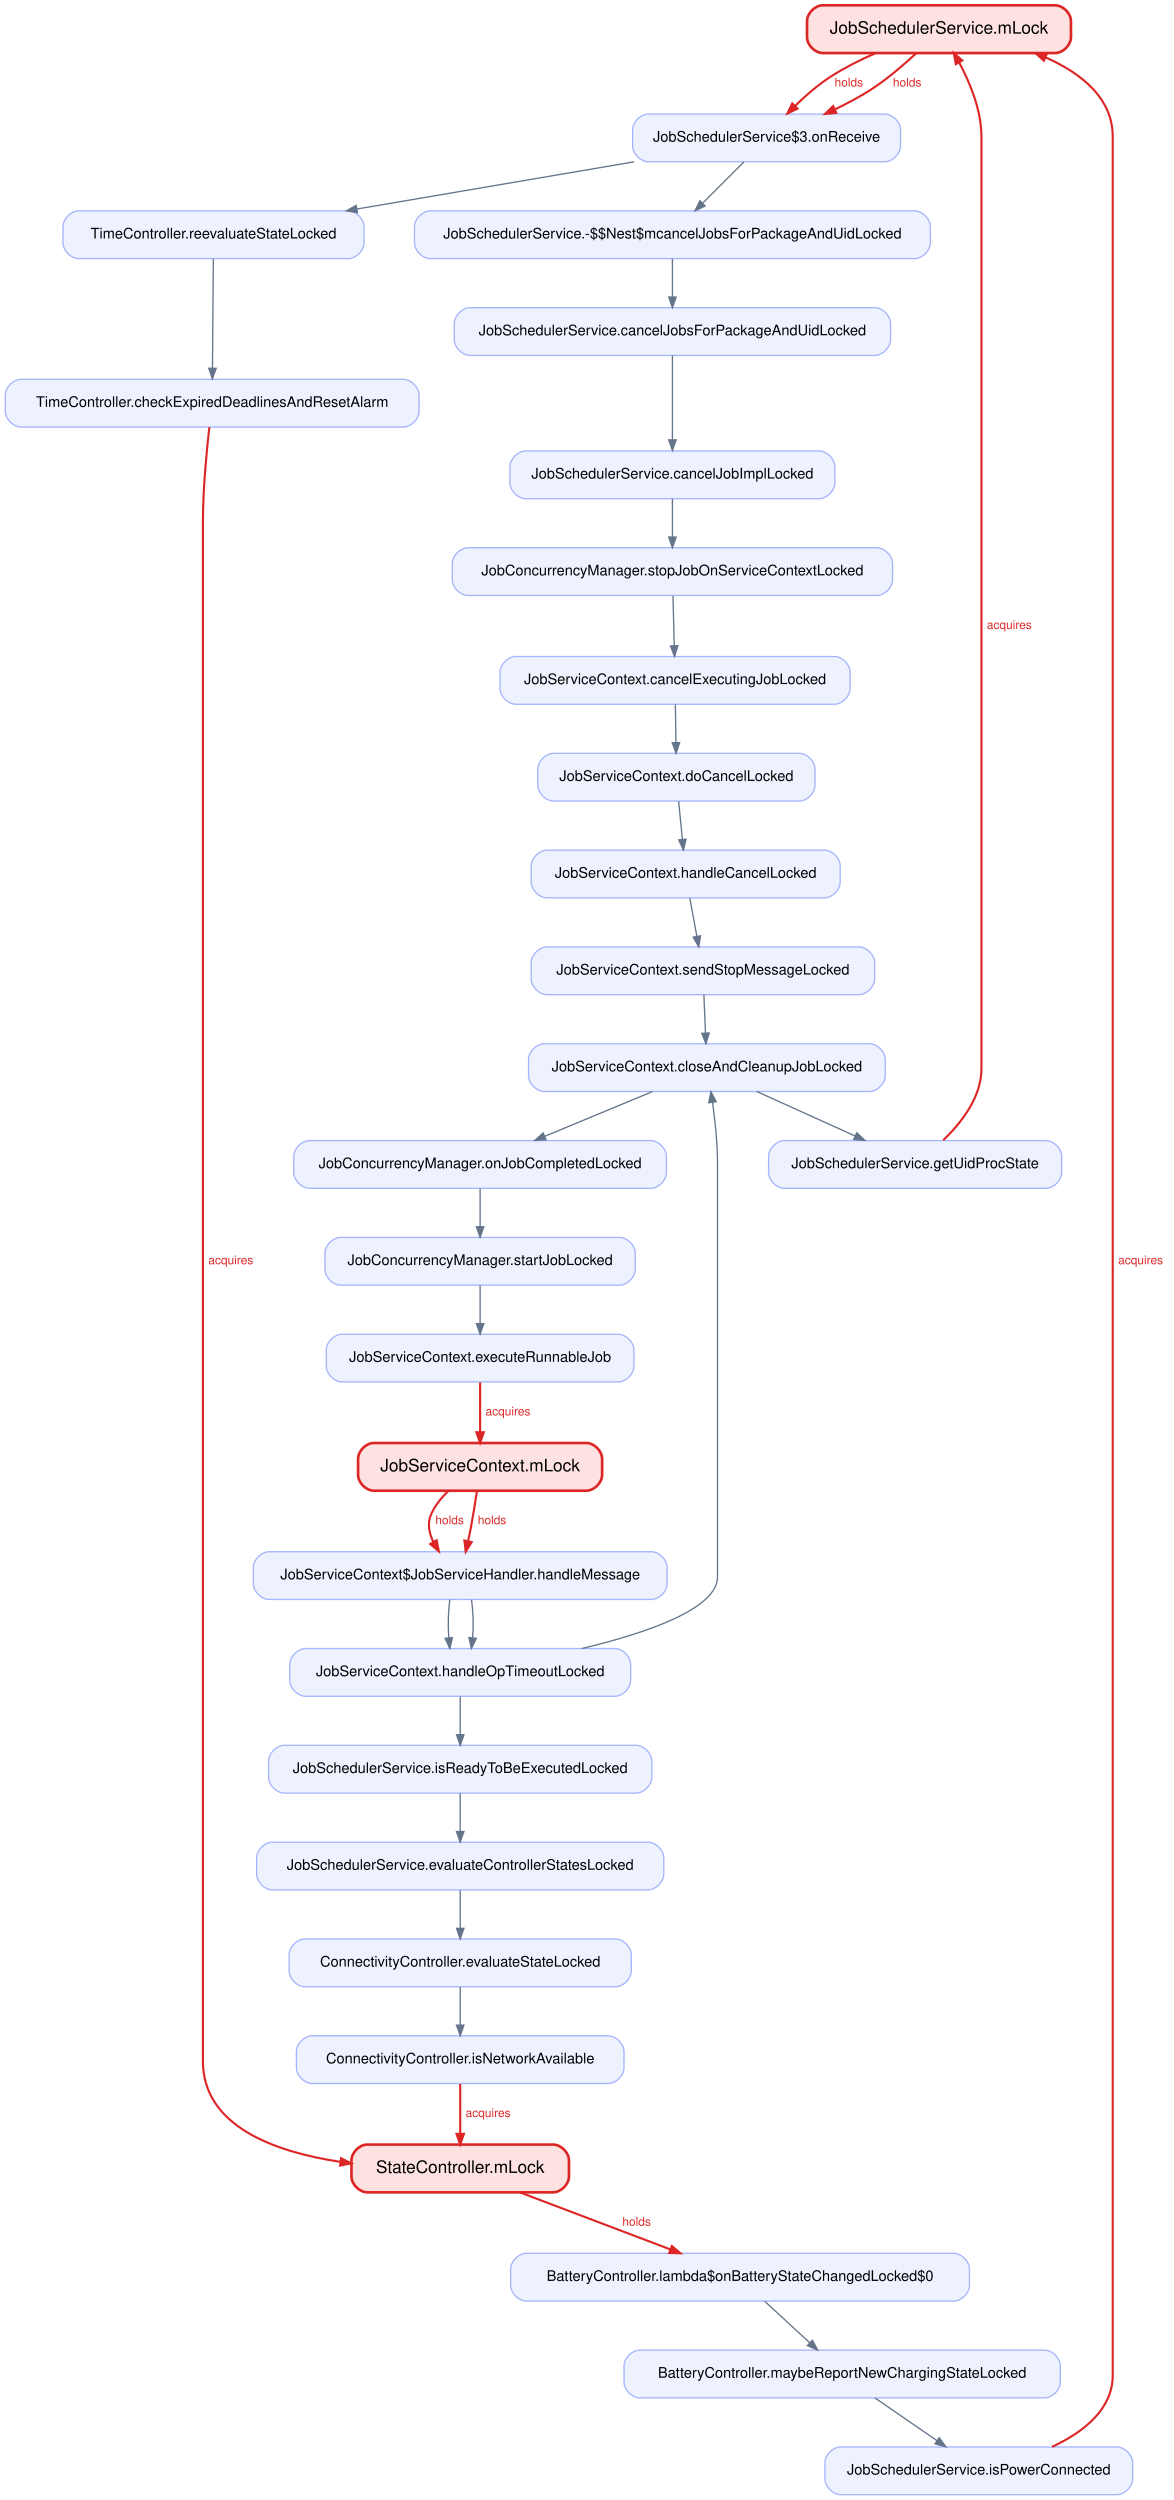
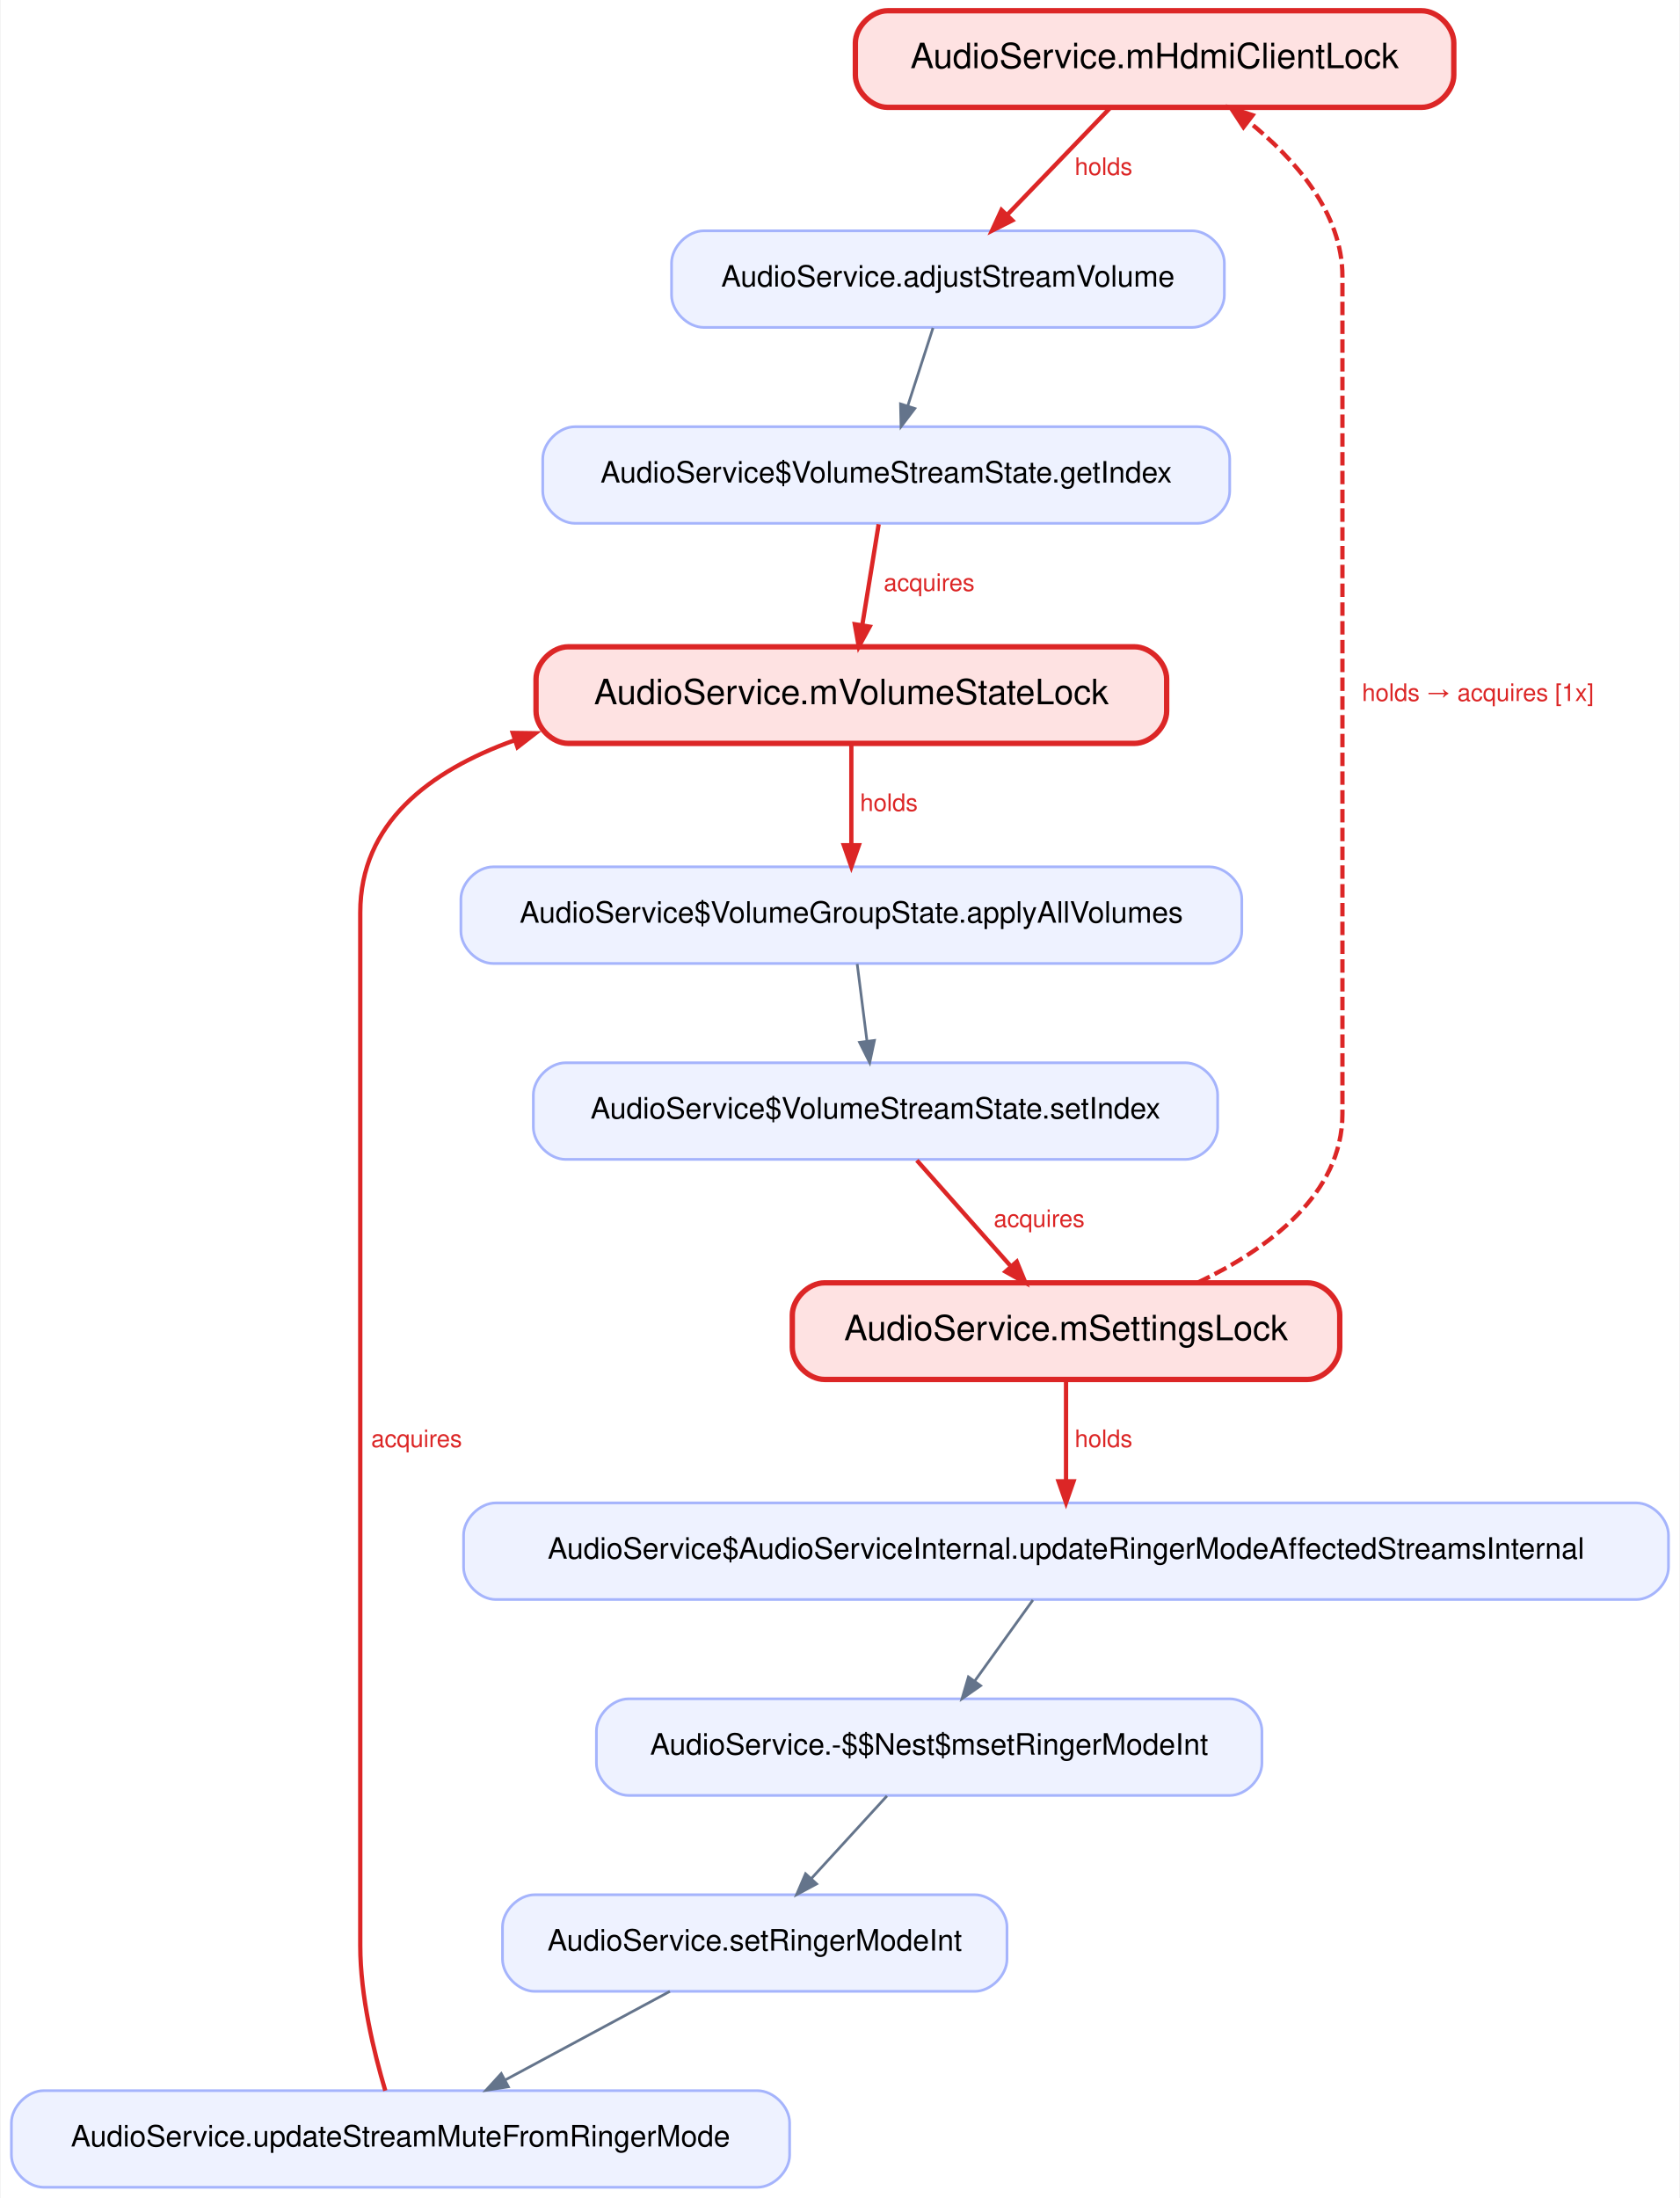
- <svg xmlns="http://www.w3.org/2000/svg" width="885pt" height="1885pt" viewBox="0.00 0.00 885.00 1885.00">
-   <g id="graph0" class="graph" transform="scale(1 1) rotate(0) translate(4 1881)">
-     <polygon fill="white" stroke="transparent" points="-4,4 -4,-1881 881,-1881 881,4 -4,4" />
+ <svg xmlns="http://www.w3.org/2000/svg" width="626pt" height="819pt" viewBox="0.00 0.00 625.50 819.00">
+   <g id="graph0" class="graph" transform="scale(1 1) rotate(0) translate(4 815)">
+     <polygon fill="white" stroke="transparent" points="-4,4 -4,-815 621.5,-815 621.5,4 -4,4" />
    <g id="node1" class="node">
-       <path fill="#fee2e2" stroke="#dc2626" stroke-width="2" d="M791.5,-1877C791.5,-1877 616.5,-1877 616.5,-1877 610.5,-1877 604.5,-1871 604.5,-1865 604.5,-1865 604.5,-1853 604.5,-1853 604.5,-1847 610.5,-1841 616.5,-1841 616.5,-1841 791.5,-1841 791.5,-1841 797.5,-1841 803.5,-1847 803.5,-1853 803.5,-1853 803.5,-1865 803.5,-1865 803.5,-1871 797.5,-1877 791.5,-1877" />
-       <text text-anchor="middle" x="704" y="-1855.6" font-family="Helvetica,sans-Serif" font-size="13.00">JobSchedulerService.mLock</text>
+       <path fill="#fee2e2" stroke="#dc2626" stroke-width="2" d="M525.5,-811C525.5,-811 326.5,-811 326.5,-811 320.5,-811 314.5,-805 314.5,-799 314.5,-799 314.5,-787 314.5,-787 314.5,-781 320.5,-775 326.5,-775 326.5,-775 525.5,-775 525.5,-775 531.5,-775 537.5,-781 537.5,-787 537.5,-787 537.5,-799 537.5,-799 537.5,-805 531.5,-811 525.5,-811" />
+       <text text-anchor="middle" x="426" y="-789.6" font-family="Helvetica,sans-Serif" font-size="13.00">AudioService.mHdmiClientLock</text>
    </g>
    <g id="node4" class="node">
-       <path fill="#eef2ff" stroke="#a5b4fc" d="M663,-1795C663,-1795 485,-1795 485,-1795 479,-1795 473,-1789 473,-1783 473,-1783 473,-1771 473,-1771 473,-1765 479,-1759 485,-1759 485,-1759 663,-1759 663,-1759 669,-1759 675,-1765 675,-1771 675,-1771 675,-1783 675,-1783 675,-1789 669,-1795 663,-1795" />
-       <text text-anchor="middle" x="574" y="-1774.2" font-family="Helvetica,sans-Serif" font-size="11.00">JobSchedulerService$3.onReceive</text>
+       <path fill="#eef2ff" stroke="#a5b4fc" d="M440,-729C440,-729 258,-729 258,-729 252,-729 246,-723 246,-717 246,-717 246,-705 246,-705 246,-699 252,-693 258,-693 258,-693 440,-693 440,-693 446,-693 452,-699 452,-705 452,-705 452,-717 452,-717 452,-723 446,-729 440,-729" />
+       <text text-anchor="middle" x="349" y="-708.2" font-family="Helvetica,sans-Serif" font-size="11.00">AudioService.adjustStreamVolume</text>
    </g>
    <g id="edge1" class="edge">
-       <path fill="none" stroke="#dc2626" stroke-width="1.6" d="M656.15,-1840.9C644.56,-1835.87 632.5,-1829.85 622,-1823 612.55,-1816.83 603.24,-1808.72 595.38,-1801.08" />
-       <polygon fill="#dc2626" stroke="#dc2626" stroke-width="1.6" points="597.3,-1799.05 589.66,-1795.38 593.35,-1803.01 597.3,-1799.05" />
-       <text text-anchor="middle" x="636" y="-1815.8" font-family="Helvetica,sans-Serif" font-size="9.00" fill="#dc2626"> holds</text>
-     </g>
-     <g id="edge15" class="edge">
-       <path fill="none" stroke="#dc2626" stroke-width="1.6" d="M686.74,-1840.79C677.07,-1831.77 664.48,-1820.96 652,-1813 643.7,-1807.71 634.48,-1802.82 625.35,-1798.46" />
-       <polygon fill="#dc2626" stroke="#dc2626" stroke-width="1.6" points="626.52,-1795.92 618.08,-1795.09 624.16,-1801 626.52,-1795.92" />
-       <text text-anchor="middle" x="680" y="-1815.8" font-family="Helvetica,sans-Serif" font-size="9.00" fill="#dc2626"> holds</text>
+       <path fill="none" stroke="#dc2626" stroke-width="1.6" d="M409.29,-774.64C398.12,-763.03 383.29,-747.63 371.13,-735" />
+       <polygon fill="#dc2626" stroke="#dc2626" stroke-width="1.6" points="372.98,-732.87 365.41,-729.05 368.94,-736.76 372.98,-732.87" />
+       <text text-anchor="middle" x="407" y="-749.8" font-family="Helvetica,sans-Serif" font-size="9.00" fill="#dc2626"> holds</text>
    </g>
    <g id="node2" class="node">
-       <path fill="#fee2e2" stroke="#dc2626" stroke-width="2" d="M438,-793C438,-793 278,-793 278,-793 272,-793 266,-787 266,-781 266,-781 266,-769 266,-769 266,-763 272,-757 278,-757 278,-757 438,-757 438,-757 444,-757 450,-763 450,-769 450,-769 450,-781 450,-781 450,-787 444,-793 438,-793" />
-       <text text-anchor="middle" x="358" y="-771.6" font-family="Helvetica,sans-Serif" font-size="13.00">JobServiceContext.mLock</text>
+       <path fill="#fee2e2" stroke="#dc2626" stroke-width="2" d="M483,-337C483,-337 303,-337 303,-337 297,-337 291,-331 291,-325 291,-325 291,-313 291,-313 291,-307 297,-301 303,-301 303,-301 483,-301 483,-301 489,-301 495,-307 495,-313 495,-313 495,-325 495,-325 495,-331 489,-337 483,-337" />
+       <text text-anchor="middle" x="393" y="-315.6" font-family="Helvetica,sans-Serif" font-size="13.00">AudioService.mSettingsLock</text>
    </g>
-     <g id="node19" class="node">
-       <path fill="#eef2ff" stroke="#a5b4fc" d="M487,-711C487,-711 199,-711 199,-711 193,-711 187,-705 187,-699 187,-699 187,-687 187,-687 187,-681 193,-675 199,-675 199,-675 487,-675 487,-675 493,-675 499,-681 499,-687 499,-687 499,-699 499,-699 499,-705 493,-711 487,-711" />
-       <text text-anchor="middle" x="343" y="-690.2" font-family="Helvetica,sans-Serif" font-size="11.00">JobServiceContext$JobServiceHandler.handleMessage</text>
+     <g id="edge4" class="edge">
+       <path fill="none" stroke="#dc2626" stroke-width="1.6" stroke-dasharray="5,2" d="M442.09,-337.09C468.62,-349.78 496,-370.11 496,-400 496,-712 496,-712 496,-712 496,-735.67 478.43,-755.7 460.9,-769.8" />
+       <polygon fill="#dc2626" stroke="#dc2626" stroke-width="1.6" points="459.12,-767.63 454.47,-774.72 462.53,-772.08 459.12,-767.63" />
+       <text text-anchor="middle" x="546.5" y="-553.8" font-family="Helvetica,sans-Serif" font-size="9.00" fill="#dc2626"> holds → acquires [1x]</text>
    </g>
-     <g id="edge19" class="edge">
-       <path fill="none" stroke="#dc2626" stroke-width="1.6" d="M333.93,-756.7C328.69,-751.64 323.87,-745.66 321,-739 318.07,-732.2 319.53,-724.94 322.77,-718.28" />
-       <polygon fill="#dc2626" stroke="#dc2626" stroke-width="1.6" points="325.21,-719.65 326.88,-711.34 320.4,-716.8 325.21,-719.65" />
-       <text text-anchor="middle" x="335" y="-731.8" font-family="Helvetica,sans-Serif" font-size="9.00" fill="#dc2626"> holds</text>
+     <g id="node6" class="node">
+       <path fill="#eef2ff" stroke="#a5b4fc" d="M605.5,-255C605.5,-255 180.5,-255 180.5,-255 174.5,-255 168.5,-249 168.5,-243 168.5,-243 168.5,-231 168.5,-231 168.5,-225 174.5,-219 180.5,-219 180.5,-219 605.5,-219 605.5,-219 611.5,-219 617.5,-225 617.5,-231 617.5,-231 617.5,-243 617.5,-243 617.5,-249 611.5,-255 605.5,-255" />
+       <text text-anchor="middle" x="393" y="-234.2" font-family="Helvetica,sans-Serif" font-size="11.00">AudioService$AudioServiceInternal.updateRingerModeAffectedStreamsInternal</text>
    </g>
-     <g id="edge24" class="edge">
-       <path fill="none" stroke="#dc2626" stroke-width="1.6" d="M355.62,-756.86C354.38,-748.44 352.76,-738.16 351,-729 350.38,-725.79 349.68,-722.42 348.96,-719.1" />
-       <polygon fill="#dc2626" stroke="#dc2626" stroke-width="1.6" points="351.64,-718.23 347.15,-711.04 346.17,-719.46 351.64,-718.23" />
-       <text text-anchor="middle" x="367" y="-731.8" font-family="Helvetica,sans-Serif" font-size="9.00" fill="#dc2626"> holds</text>
+     <g id="edge5" class="edge">
+       <path fill="none" stroke="#dc2626" stroke-width="1.6" d="M393,-300.64C393,-289.66 393,-275.29 393,-263.09" />
+       <polygon fill="#dc2626" stroke="#dc2626" stroke-width="1.6" points="395.8,-263.05 393,-255.05 390.2,-263.05 395.8,-263.05" />
+       <text text-anchor="middle" x="407" y="-275.8" font-family="Helvetica,sans-Serif" font-size="9.00" fill="#dc2626"> holds</text>
    </g>
    <g id="node3" class="node">
-       <path fill="#fee2e2" stroke="#dc2626" stroke-width="2" d="M413,-264C413,-264 273,-264 273,-264 267,-264 261,-258 261,-252 261,-252 261,-240 261,-240 261,-234 267,-228 273,-228 273,-228 413,-228 413,-228 419,-228 425,-234 425,-240 425,-240 425,-252 425,-252 425,-258 419,-264 413,-264" />
-       <text text-anchor="middle" x="343" y="-242.6" font-family="Helvetica,sans-Serif" font-size="13.00">StateController.mLock</text>
+       <path fill="#fee2e2" stroke="#dc2626" stroke-width="2" d="M418.5,-574C418.5,-574 207.5,-574 207.5,-574 201.5,-574 195.5,-568 195.5,-562 195.5,-562 195.5,-550 195.5,-550 195.5,-544 201.5,-538 207.5,-538 207.5,-538 418.5,-538 418.5,-538 424.5,-538 430.5,-544 430.5,-550 430.5,-550 430.5,-562 430.5,-562 430.5,-568 424.5,-574 418.5,-574" />
+       <text text-anchor="middle" x="313" y="-552.6" font-family="Helvetica,sans-Serif" font-size="13.00">AudioService.mVolumeStateLock</text>
    </g>
-     <g id="node26" class="node">
-       <path fill="#eef2ff" stroke="#a5b4fc" d="M715,-182C715,-182 393,-182 393,-182 387,-182 381,-176 381,-170 381,-170 381,-158 381,-158 381,-152 387,-146 393,-146 393,-146 715,-146 715,-146 721,-146 727,-152 727,-158 727,-158 727,-170 727,-170 727,-176 721,-182 715,-182" />
-       <text text-anchor="middle" x="554" y="-161.2" font-family="Helvetica,sans-Serif" font-size="11.00">BatteryController.lambda$onBatteryStateChangedLocked$0</text>
+     <g id="node10" class="node">
+       <path fill="#eef2ff" stroke="#a5b4fc" d="M446.5,-492C446.5,-492 179.5,-492 179.5,-492 173.5,-492 167.5,-486 167.5,-480 167.5,-480 167.5,-468 167.5,-468 167.5,-462 173.5,-456 179.5,-456 179.5,-456 446.5,-456 446.5,-456 452.5,-456 458.5,-462 458.5,-468 458.5,-468 458.5,-480 458.5,-480 458.5,-486 452.5,-492 446.5,-492" />
+       <text text-anchor="middle" x="313" y="-471.2" font-family="Helvetica,sans-Serif" font-size="11.00">AudioService$VolumeGroupState.applyAllVolumes</text>
    </g>
-     <g id="edge31" class="edge">
-       <path fill="none" stroke="#dc2626" stroke-width="1.6" d="M388.01,-227.94C421.2,-215.35 466.46,-198.19 501.34,-184.97" />
-       <polygon fill="#dc2626" stroke="#dc2626" stroke-width="1.6" points="502.58,-187.49 509.06,-182.04 500.59,-182.26 502.58,-187.49" />
-       <text text-anchor="middle" x="476" y="-202.8" font-family="Helvetica,sans-Serif" font-size="9.00" fill="#dc2626"> holds</text>
+     <g id="edge10" class="edge">
+       <path fill="none" stroke="#dc2626" stroke-width="1.6" d="M313,-537.64C313,-526.66 313,-512.29 313,-500.09" />
+       <polygon fill="#dc2626" stroke="#dc2626" stroke-width="1.6" points="315.8,-500.05 313,-492.05 310.2,-500.05 315.8,-500.05" />
+       <text text-anchor="middle" x="327" y="-512.8" font-family="Helvetica,sans-Serif" font-size="9.00" fill="#dc2626"> holds</text>
    </g>
    <g id="node5" class="node">
-       <path fill="#eef2ff" stroke="#a5b4fc" d="M685.5,-1722C685.5,-1722 320.5,-1722 320.5,-1722 314.5,-1722 308.5,-1716 308.5,-1710 308.5,-1710 308.5,-1698 308.5,-1698 308.5,-1692 314.5,-1686 320.5,-1686 320.5,-1686 685.5,-1686 685.5,-1686 691.5,-1686 697.5,-1692 697.5,-1698 697.5,-1698 697.5,-1710 697.5,-1710 697.5,-1716 691.5,-1722 685.5,-1722" />
-       <text text-anchor="middle" x="503" y="-1701.2" font-family="Helvetica,sans-Serif" font-size="11.00">JobSchedulerService.-$$Nest$mcancelJobsForPackageAndUidLocked</text>
+       <path fill="#eef2ff" stroke="#a5b4fc" d="M442,-656C442,-656 210,-656 210,-656 204,-656 198,-650 198,-644 198,-644 198,-632 198,-632 198,-626 204,-620 210,-620 210,-620 442,-620 442,-620 448,-620 454,-626 454,-632 454,-632 454,-644 454,-644 454,-650 448,-656 442,-656" />
+       <text text-anchor="middle" x="326" y="-635.2" font-family="Helvetica,sans-Serif" font-size="11.00">AudioService$VolumeStreamState.getIndex</text>
    </g>
    <g id="edge2" class="edge">
-       <path fill="none" stroke="#64748b" d="M556.81,-1758.81C547.48,-1749.48 535.83,-1737.83 525.75,-1727.75" />
-       <polygon fill="#64748b" stroke="#64748b" points="527.67,-1725.71 520.03,-1722.03 523.71,-1729.67 527.67,-1725.71" />
-     </g>
-     <g id="node17" class="node">
-       <path fill="#eef2ff" stroke="#a5b4fc" d="M258.5,-1722C258.5,-1722 55.5,-1722 55.5,-1722 49.5,-1722 43.5,-1716 43.5,-1710 43.5,-1710 43.5,-1698 43.5,-1698 43.5,-1692 49.5,-1686 55.5,-1686 55.5,-1686 258.5,-1686 258.5,-1686 264.5,-1686 270.5,-1692 270.5,-1698 270.5,-1698 270.5,-1710 270.5,-1710 270.5,-1716 264.5,-1722 258.5,-1722" />
-       <text text-anchor="middle" x="157" y="-1701.2" font-family="Helvetica,sans-Serif" font-size="11.00">TimeController.reevaluateStateLocked</text>
-     </g>
-     <g id="edge16" class="edge">
-       <path fill="none" stroke="#64748b" d="M474.12,-1758.99C411.15,-1748.27 329.85,-1734.43 265.33,-1723.45" />
-       <polygon fill="#64748b" stroke="#64748b" points="265.51,-1720.63 257.15,-1722.05 264.57,-1726.16 265.51,-1720.63" />
-     </g>
-     <g id="node6" class="node">
-       <path fill="#eef2ff" stroke="#a5b4fc" d="M655.5,-1649C655.5,-1649 350.5,-1649 350.5,-1649 344.5,-1649 338.5,-1643 338.5,-1637 338.5,-1637 338.5,-1625 338.5,-1625 338.5,-1619 344.5,-1613 350.5,-1613 350.5,-1613 655.5,-1613 655.5,-1613 661.5,-1613 667.5,-1619 667.5,-1625 667.5,-1625 667.5,-1637 667.5,-1637 667.5,-1643 661.5,-1649 655.5,-1649" />
-       <text text-anchor="middle" x="503" y="-1628.2" font-family="Helvetica,sans-Serif" font-size="11.00">JobSchedulerService.cancelJobsForPackageAndUidLocked</text>
+       <path fill="none" stroke="#64748b" d="M343.43,-692.81C340.61,-684.09 337.12,-673.34 334.02,-663.75" />
+       <polygon fill="#64748b" stroke="#64748b" points="336.65,-662.78 331.52,-656.03 331.32,-664.5 336.65,-662.78" />
    </g>
    <g id="edge3" class="edge">
-       <path fill="none" stroke="#64748b" d="M503,-1685.81C503,-1677.18 503,-1666.56 503,-1657.03" />
-       <polygon fill="#64748b" stroke="#64748b" points="505.8,-1657.03 503,-1649.03 500.2,-1657.03 505.8,-1657.03" />
+       <path fill="none" stroke="#dc2626" stroke-width="1.6" d="M323.18,-619.64C321.4,-608.66 319.06,-594.29 317.08,-582.09" />
+       <polygon fill="#dc2626" stroke="#dc2626" stroke-width="1.6" points="319.82,-581.5 315.77,-574.05 314.29,-582.4 319.82,-581.5" />
+       <text text-anchor="middle" x="342" y="-594.8" font-family="Helvetica,sans-Serif" font-size="9.00" fill="#dc2626"> acquires</text>
    </g>
    <g id="node7" class="node">
-       <path fill="#eef2ff" stroke="#a5b4fc" d="M613.5,-1541C613.5,-1541 392.5,-1541 392.5,-1541 386.5,-1541 380.5,-1535 380.5,-1529 380.5,-1529 380.5,-1517 380.5,-1517 380.5,-1511 386.5,-1505 392.5,-1505 392.5,-1505 613.5,-1505 613.5,-1505 619.5,-1505 625.5,-1511 625.5,-1517 625.5,-1517 625.5,-1529 625.5,-1529 625.5,-1535 619.5,-1541 613.5,-1541" />
-       <text text-anchor="middle" x="503" y="-1520.2" font-family="Helvetica,sans-Serif" font-size="11.00">JobSchedulerService.cancelJobImplLocked</text>
+       <path fill="#eef2ff" stroke="#a5b4fc" d="M454,-182C454,-182 230,-182 230,-182 224,-182 218,-176 218,-170 218,-170 218,-158 218,-158 218,-152 224,-146 230,-146 230,-146 454,-146 454,-146 460,-146 466,-152 466,-158 466,-158 466,-170 466,-170 466,-176 460,-182 454,-182" />
+       <text text-anchor="middle" x="342" y="-161.2" font-family="Helvetica,sans-Serif" font-size="11.00">AudioService.-$$Nest$msetRingerModeInt</text>
    </g>
-     <g id="edge4" class="edge">
-       <path fill="none" stroke="#64748b" d="M503,-1612.97C503,-1595.84 503,-1569.22 503,-1549.56" />
-       <polygon fill="#64748b" stroke="#64748b" points="505.8,-1549.34 503,-1541.34 500.2,-1549.34 505.8,-1549.34" />
+     <g id="edge6" class="edge">
+       <path fill="none" stroke="#64748b" d="M380.65,-218.81C374.14,-209.74 366.05,-198.48 358.95,-188.6" />
+       <polygon fill="#64748b" stroke="#64748b" points="361.17,-186.89 354.23,-182.03 356.63,-190.16 361.17,-186.89" />
    </g>
    <g id="node8" class="node">
-       <path fill="#eef2ff" stroke="#a5b4fc" d="M657,-1468C657,-1468 349,-1468 349,-1468 343,-1468 337,-1462 337,-1456 337,-1456 337,-1444 337,-1444 337,-1438 343,-1432 349,-1432 349,-1432 657,-1432 657,-1432 663,-1432 669,-1438 669,-1444 669,-1444 669,-1456 669,-1456 669,-1462 663,-1468 657,-1468" />
-       <text text-anchor="middle" x="503" y="-1447.2" font-family="Helvetica,sans-Serif" font-size="11.00">JobConcurrencyManager.stopJobOnServiceContextLocked</text>
+       <path fill="#eef2ff" stroke="#a5b4fc" d="M359,-109C359,-109 195,-109 195,-109 189,-109 183,-103 183,-97 183,-97 183,-85 183,-85 183,-79 189,-73 195,-73 195,-73 359,-73 359,-73 365,-73 371,-79 371,-85 371,-85 371,-97 371,-97 371,-103 365,-109 359,-109" />
+       <text text-anchor="middle" x="277" y="-88.2" font-family="Helvetica,sans-Serif" font-size="11.00">AudioService.setRingerModeInt</text>
    </g>
-     <g id="edge5" class="edge">
-       <path fill="none" stroke="#64748b" d="M503,-1504.81C503,-1496.18 503,-1485.56 503,-1476.03" />
-       <polygon fill="#64748b" stroke="#64748b" points="505.8,-1476.03 503,-1468.03 500.2,-1476.03 505.8,-1476.03" />
+     <g id="edge7" class="edge">
+       <path fill="none" stroke="#64748b" d="M326.27,-145.81C317.8,-136.57 307.25,-125.04 298.09,-115.03" />
+       <polygon fill="#64748b" stroke="#64748b" points="300.06,-113.04 292.59,-109.03 295.93,-116.82 300.06,-113.04" />
    </g>
    <g id="node9" class="node">
-       <path fill="#eef2ff" stroke="#a5b4fc" d="M625,-1386C625,-1386 385,-1386 385,-1386 379,-1386 373,-1380 373,-1374 373,-1374 373,-1362 373,-1362 373,-1356 379,-1350 385,-1350 385,-1350 625,-1350 625,-1350 631,-1350 637,-1356 637,-1362 637,-1362 637,-1374 637,-1374 637,-1380 631,-1386 625,-1386" />
-       <text text-anchor="middle" x="505" y="-1365.2" font-family="Helvetica,sans-Serif" font-size="11.00">JobServiceContext.cancelExecutingJobLocked</text>
+       <path fill="#eef2ff" stroke="#a5b4fc" d="M278,-36C278,-36 12,-36 12,-36 6,-36 0,-30 0,-24 0,-24 0,-12 0,-12 0,-6 6,0 12,0 12,0 278,0 278,0 284,0 290,-6 290,-12 290,-12 290,-24 290,-24 290,-30 284,-36 278,-36" />
+       <text text-anchor="middle" x="145" y="-15.2" font-family="Helvetica,sans-Serif" font-size="11.00">AudioService.updateStreamMuteFromRingerMode</text>
    </g>
-     <g id="edge6" class="edge">
-       <path fill="none" stroke="#64748b" d="M503.43,-1431.64C503.71,-1420.66 504.07,-1406.29 504.37,-1394.09" />
-       <polygon fill="#64748b" stroke="#64748b" points="507.17,-1394.12 504.57,-1386.05 501.57,-1393.98 507.17,-1394.12" />
+     <g id="edge8" class="edge">
+       <path fill="none" stroke="#64748b" d="M245.38,-72.99C226.99,-63.1 203.65,-50.54 184.1,-40.03" />
+       <polygon fill="#64748b" stroke="#64748b" points="185.19,-37.44 176.82,-36.11 182.54,-42.37 185.19,-37.44" />
    </g>
-     <g id="node10" class="node">
-       <path fill="#eef2ff" stroke="#a5b4fc" d="M598.5,-1313C598.5,-1313 413.5,-1313 413.5,-1313 407.5,-1313 401.5,-1307 401.5,-1301 401.5,-1301 401.5,-1289 401.5,-1289 401.5,-1283 407.5,-1277 413.5,-1277 413.5,-1277 598.5,-1277 598.5,-1277 604.5,-1277 610.5,-1283 610.5,-1289 610.5,-1289 610.5,-1301 610.5,-1301 610.5,-1307 604.5,-1313 598.5,-1313" />
-       <text text-anchor="middle" x="506" y="-1292.2" font-family="Helvetica,sans-Serif" font-size="11.00">JobServiceContext.doCancelLocked</text>
-     </g>
-     <g id="edge7" class="edge">
-       <path fill="none" stroke="#64748b" d="M505.24,-1349.81C505.36,-1341.18 505.51,-1330.56 505.65,-1321.03" />
-       <polygon fill="#64748b" stroke="#64748b" points="508.45,-1321.07 505.76,-1313.03 502.85,-1320.99 508.45,-1321.07" />
+     <g id="edge9" class="edge">
+       <path fill="none" stroke="#dc2626" stroke-width="1.6" d="M139.33,-36C135.08,-50.26 130,-71.23 130,-90 130,-475 130,-475 130,-475 130,-508.14 155.51,-527.69 187.49,-539.17" />
+       <polygon fill="#dc2626" stroke="#dc2626" stroke-width="1.6" points="186.82,-541.9 195.29,-541.78 188.59,-536.59 186.82,-541.9" />
+       <text text-anchor="middle" x="151" y="-275.8" font-family="Helvetica,sans-Serif" font-size="9.00" fill="#dc2626"> acquires</text>
    </g>
    <g id="node11" class="node">
-       <path fill="#eef2ff" stroke="#a5b4fc" d="M617.5,-1240C617.5,-1240 408.5,-1240 408.5,-1240 402.5,-1240 396.5,-1234 396.5,-1228 396.5,-1228 396.5,-1216 396.5,-1216 396.5,-1210 402.5,-1204 408.5,-1204 408.5,-1204 617.5,-1204 617.5,-1204 623.5,-1204 629.5,-1210 629.5,-1216 629.5,-1216 629.5,-1228 629.5,-1228 629.5,-1234 623.5,-1240 617.5,-1240" />
-       <text text-anchor="middle" x="513" y="-1219.2" font-family="Helvetica,sans-Serif" font-size="11.00">JobServiceContext.handleCancelLocked</text>
-     </g>
-     <g id="edge8" class="edge">
-       <path fill="none" stroke="#64748b" d="M507.69,-1276.81C508.55,-1268.18 509.59,-1257.56 510.53,-1248.03" />
-       <polygon fill="#64748b" stroke="#64748b" points="513.32,-1248.26 511.32,-1240.03 507.75,-1247.72 513.32,-1248.26" />
-     </g>
-     <g id="node12" class="node">
-       <path fill="#eef2ff" stroke="#a5b4fc" d="M643.5,-1167C643.5,-1167 408.5,-1167 408.5,-1167 402.5,-1167 396.5,-1161 396.5,-1155 396.5,-1155 396.5,-1143 396.5,-1143 396.5,-1137 402.5,-1131 408.5,-1131 408.5,-1131 643.5,-1131 643.5,-1131 649.5,-1131 655.5,-1137 655.5,-1143 655.5,-1143 655.5,-1155 655.5,-1155 655.5,-1161 649.5,-1167 643.5,-1167" />
-       <text text-anchor="middle" x="526" y="-1146.2" font-family="Helvetica,sans-Serif" font-size="11.00">JobServiceContext.sendStopMessageLocked</text>
-     </g>
-     <g id="edge9" class="edge">
-       <path fill="none" stroke="#64748b" d="M516.15,-1203.81C517.73,-1195.18 519.67,-1184.56 521.42,-1175.03" />
-       <polygon fill="#64748b" stroke="#64748b" points="524.2,-1175.4 522.88,-1167.03 518.69,-1174.39 524.2,-1175.4" />
-     </g>
-     <g id="node13" class="node">
-       <path fill="#eef2ff" stroke="#a5b4fc" d="M651.5,-1094C651.5,-1094 406.5,-1094 406.5,-1094 400.5,-1094 394.5,-1088 394.5,-1082 394.5,-1082 394.5,-1070 394.5,-1070 394.5,-1064 400.5,-1058 406.5,-1058 406.5,-1058 651.5,-1058 651.5,-1058 657.5,-1058 663.5,-1064 663.5,-1070 663.5,-1070 663.5,-1082 663.5,-1082 663.5,-1088 657.5,-1094 651.5,-1094" />
-       <text text-anchor="middle" x="529" y="-1073.2" font-family="Helvetica,sans-Serif" font-size="11.00">JobServiceContext.closeAndCleanupJobLocked</text>
-     </g>
-     <g id="edge10" class="edge">
-       <path fill="none" stroke="#64748b" d="M526.73,-1130.81C527.09,-1122.18 527.54,-1111.56 527.94,-1102.03" />
-       <polygon fill="#64748b" stroke="#64748b" points="530.74,-1102.14 528.28,-1094.03 525.15,-1101.9 530.74,-1102.14" />
-     </g>
-     <g id="node14" class="node">
-       <path fill="#eef2ff" stroke="#a5b4fc" d="M486.5,-1021C486.5,-1021 229.5,-1021 229.5,-1021 223.5,-1021 217.5,-1015 217.5,-1009 217.5,-1009 217.5,-997 217.5,-997 217.5,-991 223.5,-985 229.5,-985 229.5,-985 486.5,-985 486.5,-985 492.5,-985 498.5,-991 498.5,-997 498.5,-997 498.5,-1009 498.5,-1009 498.5,-1015 492.5,-1021 486.5,-1021" />
-       <text text-anchor="middle" x="358" y="-1000.2" font-family="Helvetica,sans-Serif" font-size="11.00">JobConcurrencyManager.onJobCompletedLocked</text>
+       <path fill="#eef2ff" stroke="#a5b4fc" d="M437.5,-419C437.5,-419 206.5,-419 206.5,-419 200.5,-419 194.5,-413 194.5,-407 194.5,-407 194.5,-395 194.5,-395 194.5,-389 200.5,-383 206.5,-383 206.5,-383 437.5,-383 437.5,-383 443.5,-383 449.5,-389 449.5,-395 449.5,-395 449.5,-407 449.5,-407 449.5,-413 443.5,-419 437.5,-419" />
+       <text text-anchor="middle" x="322" y="-398.2" font-family="Helvetica,sans-Serif" font-size="11.00">AudioService$VolumeStreamState.setIndex</text>
    </g>
    <g id="edge11" class="edge">
-       <path fill="none" stroke="#64748b" d="M488.04,-1057.99C463.58,-1047.84 432.37,-1034.88 406.66,-1024.2" />
-       <polygon fill="#64748b" stroke="#64748b" points="407.68,-1021.6 399.22,-1021.11 405.53,-1026.77 407.68,-1021.6" />
-     </g>
-     <g id="node21" class="node">
-       <path fill="#eef2ff" stroke="#a5b4fc" d="M784.5,-1021C784.5,-1021 587.5,-1021 587.5,-1021 581.5,-1021 575.5,-1015 575.5,-1009 575.5,-1009 575.5,-997 575.5,-997 575.5,-991 581.5,-985 587.5,-985 587.5,-985 784.5,-985 784.5,-985 790.5,-985 796.5,-991 796.5,-997 796.5,-997 796.5,-1009 796.5,-1009 796.5,-1015 790.5,-1021 784.5,-1021" />
-       <text text-anchor="middle" x="686" y="-1000.2" font-family="Helvetica,sans-Serif" font-size="11.00">JobSchedulerService.getUidProcState</text>
-     </g>
-     <g id="edge22" class="edge">
-       <path fill="none" stroke="#64748b" d="M566.61,-1057.99C588.87,-1047.92 617.23,-1035.1 640.72,-1024.48" />
-       <polygon fill="#64748b" stroke="#64748b" points="642.02,-1026.96 648.16,-1021.11 639.71,-1021.86 642.02,-1026.96" />
-     </g>
-     <g id="node15" class="node">
-       <path fill="#eef2ff" stroke="#a5b4fc" d="M463,-948C463,-948 253,-948 253,-948 247,-948 241,-942 241,-936 241,-936 241,-924 241,-924 241,-918 247,-912 253,-912 253,-912 463,-912 463,-912 469,-912 475,-918 475,-924 475,-924 475,-936 475,-936 475,-942 469,-948 463,-948" />
-       <text text-anchor="middle" x="358" y="-927.2" font-family="Helvetica,sans-Serif" font-size="11.00">JobConcurrencyManager.startJobLocked</text>
+       <path fill="none" stroke="#64748b" d="M315.18,-455.81C316.27,-447.18 317.62,-436.56 318.83,-427.03" />
+       <polygon fill="#64748b" stroke="#64748b" points="321.61,-427.32 319.84,-419.03 316.06,-426.61 321.61,-427.32" />
    </g>
    <g id="edge12" class="edge">
-       <path fill="none" stroke="#64748b" d="M358,-984.81C358,-976.18 358,-965.56 358,-956.03" />
-       <polygon fill="#64748b" stroke="#64748b" points="360.8,-956.03 358,-948.03 355.2,-956.03 360.8,-956.03" />
-     </g>
-     <g id="node16" class="node">
-       <path fill="#eef2ff" stroke="#a5b4fc" d="M462,-875C462,-875 254,-875 254,-875 248,-875 242,-869 242,-863 242,-863 242,-851 242,-851 242,-845 248,-839 254,-839 254,-839 462,-839 462,-839 468,-839 474,-845 474,-851 474,-851 474,-863 474,-863 474,-869 468,-875 462,-875" />
-       <text text-anchor="middle" x="358" y="-854.2" font-family="Helvetica,sans-Serif" font-size="11.00">JobServiceContext.executeRunnableJob</text>
-     </g>
-     <g id="edge13" class="edge">
-       <path fill="none" stroke="#64748b" d="M358,-911.81C358,-903.18 358,-892.56 358,-883.03" />
-       <polygon fill="#64748b" stroke="#64748b" points="360.8,-883.03 358,-875.03 355.2,-883.03 360.8,-883.03" />
-     </g>
-     <g id="edge14" class="edge">
-       <path fill="none" stroke="#dc2626" stroke-width="1.6" d="M358,-838.64C358,-827.66 358,-813.29 358,-801.09" />
-       <polygon fill="#dc2626" stroke="#dc2626" stroke-width="1.6" points="360.8,-801.05 358,-793.05 355.2,-801.05 360.8,-801.05" />
-       <text text-anchor="middle" x="379" y="-813.8" font-family="Helvetica,sans-Serif" font-size="9.00" fill="#dc2626"> acquires</text>
-     </g>
-     <g id="node18" class="node">
-       <path fill="#eef2ff" stroke="#a5b4fc" d="M300,-1595C300,-1595 12,-1595 12,-1595 6,-1595 0,-1589 0,-1583 0,-1583 0,-1571 0,-1571 0,-1565 6,-1559 12,-1559 12,-1559 300,-1559 300,-1559 306,-1559 312,-1565 312,-1571 312,-1571 312,-1583 312,-1583 312,-1589 306,-1595 300,-1595" />
-       <text text-anchor="middle" x="156" y="-1574.2" font-family="Helvetica,sans-Serif" font-size="11.00">TimeController.checkExpiredDeadlinesAndResetAlarm</text>
-     </g>
-     <g id="edge17" class="edge">
-       <path fill="none" stroke="#64748b" d="M156.86,-1685.88C156.69,-1664.59 156.4,-1628.05 156.2,-1603.47" />
-       <polygon fill="#64748b" stroke="#64748b" points="159,-1603.29 156.14,-1595.31 153.4,-1603.34 159,-1603.29" />
-     </g>
-     <g id="edge18" class="edge">
-       <path fill="none" stroke="#dc2626" stroke-width="1.6" d="M153.86,-1558.97C151.8,-1541.08 149,-1512.11 149,-1487 149,-1487 149,-1487 149,-327 149,-278.24 202.03,-258.6 252.63,-250.96" />
-       <polygon fill="#dc2626" stroke="#dc2626" stroke-width="1.6" points="253.19,-253.7 260.73,-249.83 252.42,-248.16 253.19,-253.7" />
-       <text text-anchor="middle" x="170" y="-927.8" font-family="Helvetica,sans-Serif" font-size="9.00" fill="#dc2626"> acquires</text>
-     </g>
-     <g id="node20" class="node">
-       <path fill="#eef2ff" stroke="#a5b4fc" d="M459.5,-638C459.5,-638 226.5,-638 226.5,-638 220.5,-638 214.5,-632 214.5,-626 214.5,-626 214.5,-614 214.5,-614 214.5,-608 220.5,-602 226.5,-602 226.5,-602 459.5,-602 459.5,-602 465.5,-602 471.5,-608 471.5,-614 471.5,-614 471.5,-626 471.5,-626 471.5,-632 465.5,-638 459.5,-638" />
-       <text text-anchor="middle" x="343" y="-617.2" font-family="Helvetica,sans-Serif" font-size="11.00">JobServiceContext.handleOpTimeoutLocked</text>
-     </g>
-     <g id="edge20" class="edge">
-       <path fill="none" stroke="#64748b" d="M335.16,-674.81C333.96,-666.18 333.69,-655.56 334.36,-646.03" />
-       <polygon fill="#64748b" stroke="#64748b" points="337.15,-646.27 335.18,-638.03 331.58,-645.7 337.15,-646.27" />
-     </g>
-     <g id="edge25" class="edge">
-       <path fill="none" stroke="#64748b" d="M351.49,-674.81C352.8,-666.18 353.09,-655.56 352.36,-646.03" />
-       <polygon fill="#64748b" stroke="#64748b" points="355.14,-645.67 351.47,-638.03 349.57,-646.29 355.14,-645.67" />
-     </g>
-     <g id="edge21" class="edge">
-       <path fill="none" stroke="#64748b" d="M434.89,-638.04C485.03,-650.05 537,-668.24 537,-692 537,-1004 537,-1004 537,-1004 537,-1019.31 535.14,-1036.35 533.22,-1049.9" />
-       <polygon fill="#64748b" stroke="#64748b" points="530.44,-1049.52 532.02,-1057.84 535.98,-1050.35 530.44,-1049.52" />
-     </g>
-     <g id="node22" class="node">
-       <path fill="#eef2ff" stroke="#a5b4fc" d="M475.5,-565C475.5,-565 210.5,-565 210.5,-565 204.5,-565 198.5,-559 198.5,-553 198.5,-553 198.5,-541 198.5,-541 198.5,-535 204.5,-529 210.5,-529 210.5,-529 475.5,-529 475.5,-529 481.5,-529 487.5,-535 487.5,-541 487.5,-541 487.5,-553 487.5,-553 487.5,-559 481.5,-565 475.5,-565" />
-       <text text-anchor="middle" x="343" y="-544.2" font-family="Helvetica,sans-Serif" font-size="11.00">JobSchedulerService.isReadyToBeExecutedLocked</text>
-     </g>
-     <g id="edge26" class="edge">
-       <path fill="none" stroke="#64748b" d="M343,-601.81C343,-593.18 343,-582.56 343,-573.03" />
-       <polygon fill="#64748b" stroke="#64748b" points="345.8,-573.03 343,-565.03 340.2,-573.03 345.8,-573.03" />
-     </g>
-     <g id="edge23" class="edge">
-       <path fill="none" stroke="#dc2626" stroke-width="1.6" d="M707.2,-1021.24C720.83,-1034.36 736,-1053.74 736,-1075 736,-1778 736,-1778 736,-1778 736,-1797.8 727.45,-1818.51 719.19,-1833.89" />
-       <polygon fill="#dc2626" stroke="#dc2626" stroke-width="1.6" points="716.67,-1832.65 715.19,-1840.99 721.56,-1835.39 716.67,-1832.65" />
-       <text text-anchor="middle" x="757" y="-1406.8" font-family="Helvetica,sans-Serif" font-size="9.00" fill="#dc2626"> acquires</text>
-     </g>
-     <g id="node23" class="node">
-       <path fill="#eef2ff" stroke="#a5b4fc" d="M484.5,-492C484.5,-492 201.5,-492 201.5,-492 195.5,-492 189.5,-486 189.5,-480 189.5,-480 189.5,-468 189.5,-468 189.5,-462 195.5,-456 201.5,-456 201.5,-456 484.5,-456 484.5,-456 490.5,-456 496.5,-462 496.5,-468 496.5,-468 496.5,-480 496.5,-480 496.5,-486 490.5,-492 484.5,-492" />
-       <text text-anchor="middle" x="343" y="-471.2" font-family="Helvetica,sans-Serif" font-size="11.00">JobSchedulerService.evaluateControllerStatesLocked</text>
-     </g>
-     <g id="edge27" class="edge">
-       <path fill="none" stroke="#64748b" d="M343,-528.81C343,-520.18 343,-509.56 343,-500.03" />
-       <polygon fill="#64748b" stroke="#64748b" points="345.8,-500.03 343,-492.03 340.2,-500.03 345.8,-500.03" />
-     </g>
-     <g id="node24" class="node">
-       <path fill="#eef2ff" stroke="#a5b4fc" d="M460,-419C460,-419 226,-419 226,-419 220,-419 214,-413 214,-407 214,-407 214,-395 214,-395 214,-389 220,-383 226,-383 226,-383 460,-383 460,-383 466,-383 472,-389 472,-395 472,-395 472,-407 472,-407 472,-413 466,-419 460,-419" />
-       <text text-anchor="middle" x="343" y="-398.2" font-family="Helvetica,sans-Serif" font-size="11.00">ConnectivityController.evaluateStateLocked</text>
-     </g>
-     <g id="edge28" class="edge">
-       <path fill="none" stroke="#64748b" d="M343,-455.81C343,-447.18 343,-436.56 343,-427.03" />
-       <polygon fill="#64748b" stroke="#64748b" points="345.8,-427.03 343,-419.03 340.2,-427.03 345.8,-427.03" />
-     </g>
-     <g id="node25" class="node">
-       <path fill="#eef2ff" stroke="#a5b4fc" d="M454.5,-346C454.5,-346 231.5,-346 231.5,-346 225.5,-346 219.5,-340 219.5,-334 219.5,-334 219.5,-322 219.5,-322 219.5,-316 225.5,-310 231.5,-310 231.5,-310 454.5,-310 454.5,-310 460.5,-310 466.5,-316 466.5,-322 466.5,-322 466.5,-334 466.5,-334 466.5,-340 460.5,-346 454.5,-346" />
-       <text text-anchor="middle" x="343" y="-325.2" font-family="Helvetica,sans-Serif" font-size="11.00">ConnectivityController.isNetworkAvailable</text>
-     </g>
-     <g id="edge29" class="edge">
-       <path fill="none" stroke="#64748b" d="M343,-382.81C343,-374.18 343,-363.56 343,-354.03" />
-       <polygon fill="#64748b" stroke="#64748b" points="345.8,-354.03 343,-346.03 340.2,-354.03 345.8,-354.03" />
-     </g>
-     <g id="edge30" class="edge">
-       <path fill="none" stroke="#dc2626" stroke-width="1.6" d="M343,-309.64C343,-298.66 343,-284.29 343,-272.09" />
-       <polygon fill="#dc2626" stroke="#dc2626" stroke-width="1.6" points="345.8,-272.05 343,-264.05 340.2,-272.05 345.8,-272.05" />
-       <text text-anchor="middle" x="364" y="-284.8" font-family="Helvetica,sans-Serif" font-size="9.00" fill="#dc2626"> acquires</text>
-     </g>
-     <g id="node27" class="node">
-       <path fill="#eef2ff" stroke="#a5b4fc" d="M783.5,-109C783.5,-109 478.5,-109 478.5,-109 472.5,-109 466.5,-103 466.5,-97 466.5,-97 466.5,-85 466.5,-85 466.5,-79 472.5,-73 478.5,-73 478.5,-73 783.5,-73 783.5,-73 789.5,-73 795.5,-79 795.5,-85 795.5,-85 795.5,-97 795.5,-97 795.5,-103 789.5,-109 783.5,-109" />
-       <text text-anchor="middle" x="631" y="-88.2" font-family="Helvetica,sans-Serif" font-size="11.00">BatteryController.maybeReportNewChargingStateLocked</text>
-     </g>
-     <g id="edge32" class="edge">
-       <path fill="none" stroke="#64748b" d="M572.64,-145.81C582.85,-136.39 595.64,-124.61 606.63,-114.47" />
-       <polygon fill="#64748b" stroke="#64748b" points="608.55,-116.51 612.53,-109.03 604.75,-112.39 608.55,-116.51" />
-     </g>
-     <g id="node28" class="node">
-       <path fill="#eef2ff" stroke="#a5b4fc" d="M838,-36C838,-36 630,-36 630,-36 624,-36 618,-30 618,-24 618,-24 618,-12 618,-12 618,-6 624,0 630,0 630,0 838,0 838,0 844,0 850,-6 850,-12 850,-12 850,-24 850,-24 850,-30 844,-36 838,-36" />
-       <text text-anchor="middle" x="734" y="-15.2" font-family="Helvetica,sans-Serif" font-size="11.00">JobSchedulerService.isPowerConnected</text>
-     </g>
-     <g id="edge33" class="edge">
-       <path fill="none" stroke="#64748b" d="M655.67,-72.99C669.71,-63.32 687.44,-51.1 702.48,-40.73" />
-       <polygon fill="#64748b" stroke="#64748b" points="704.18,-42.96 709.17,-36.11 701,-38.35 704.18,-42.96" />
-     </g>
-     <g id="edge34" class="edge">
-       <path fill="none" stroke="#dc2626" stroke-width="1.6" d="M789.23,-36.05C812.81,-47.07 835,-64.28 835,-90 835,-1778 835,-1778 835,-1778 835,-1806.86 811.55,-1825.63 784.49,-1837.66" />
-       <polygon fill="#dc2626" stroke="#dc2626" stroke-width="1.6" points="783.08,-1835.22 776.78,-1840.89 785.24,-1840.39 783.08,-1835.22" />
-       <text text-anchor="middle" x="856" y="-927.8" font-family="Helvetica,sans-Serif" font-size="9.00" fill="#dc2626"> acquires</text>
+       <path fill="none" stroke="#dc2626" stroke-width="1.6" d="M337.41,-382.64C347.62,-371.14 361.13,-355.9 372.28,-343.34" />
+       <polygon fill="#dc2626" stroke="#dc2626" stroke-width="1.6" points="374.65,-344.89 377.87,-337.05 370.46,-341.17 374.65,-344.89" />
+       <text text-anchor="middle" x="383" y="-357.8" font-family="Helvetica,sans-Serif" font-size="9.00" fill="#dc2626"> acquires</text>
    </g>
  </g>
</svg>
